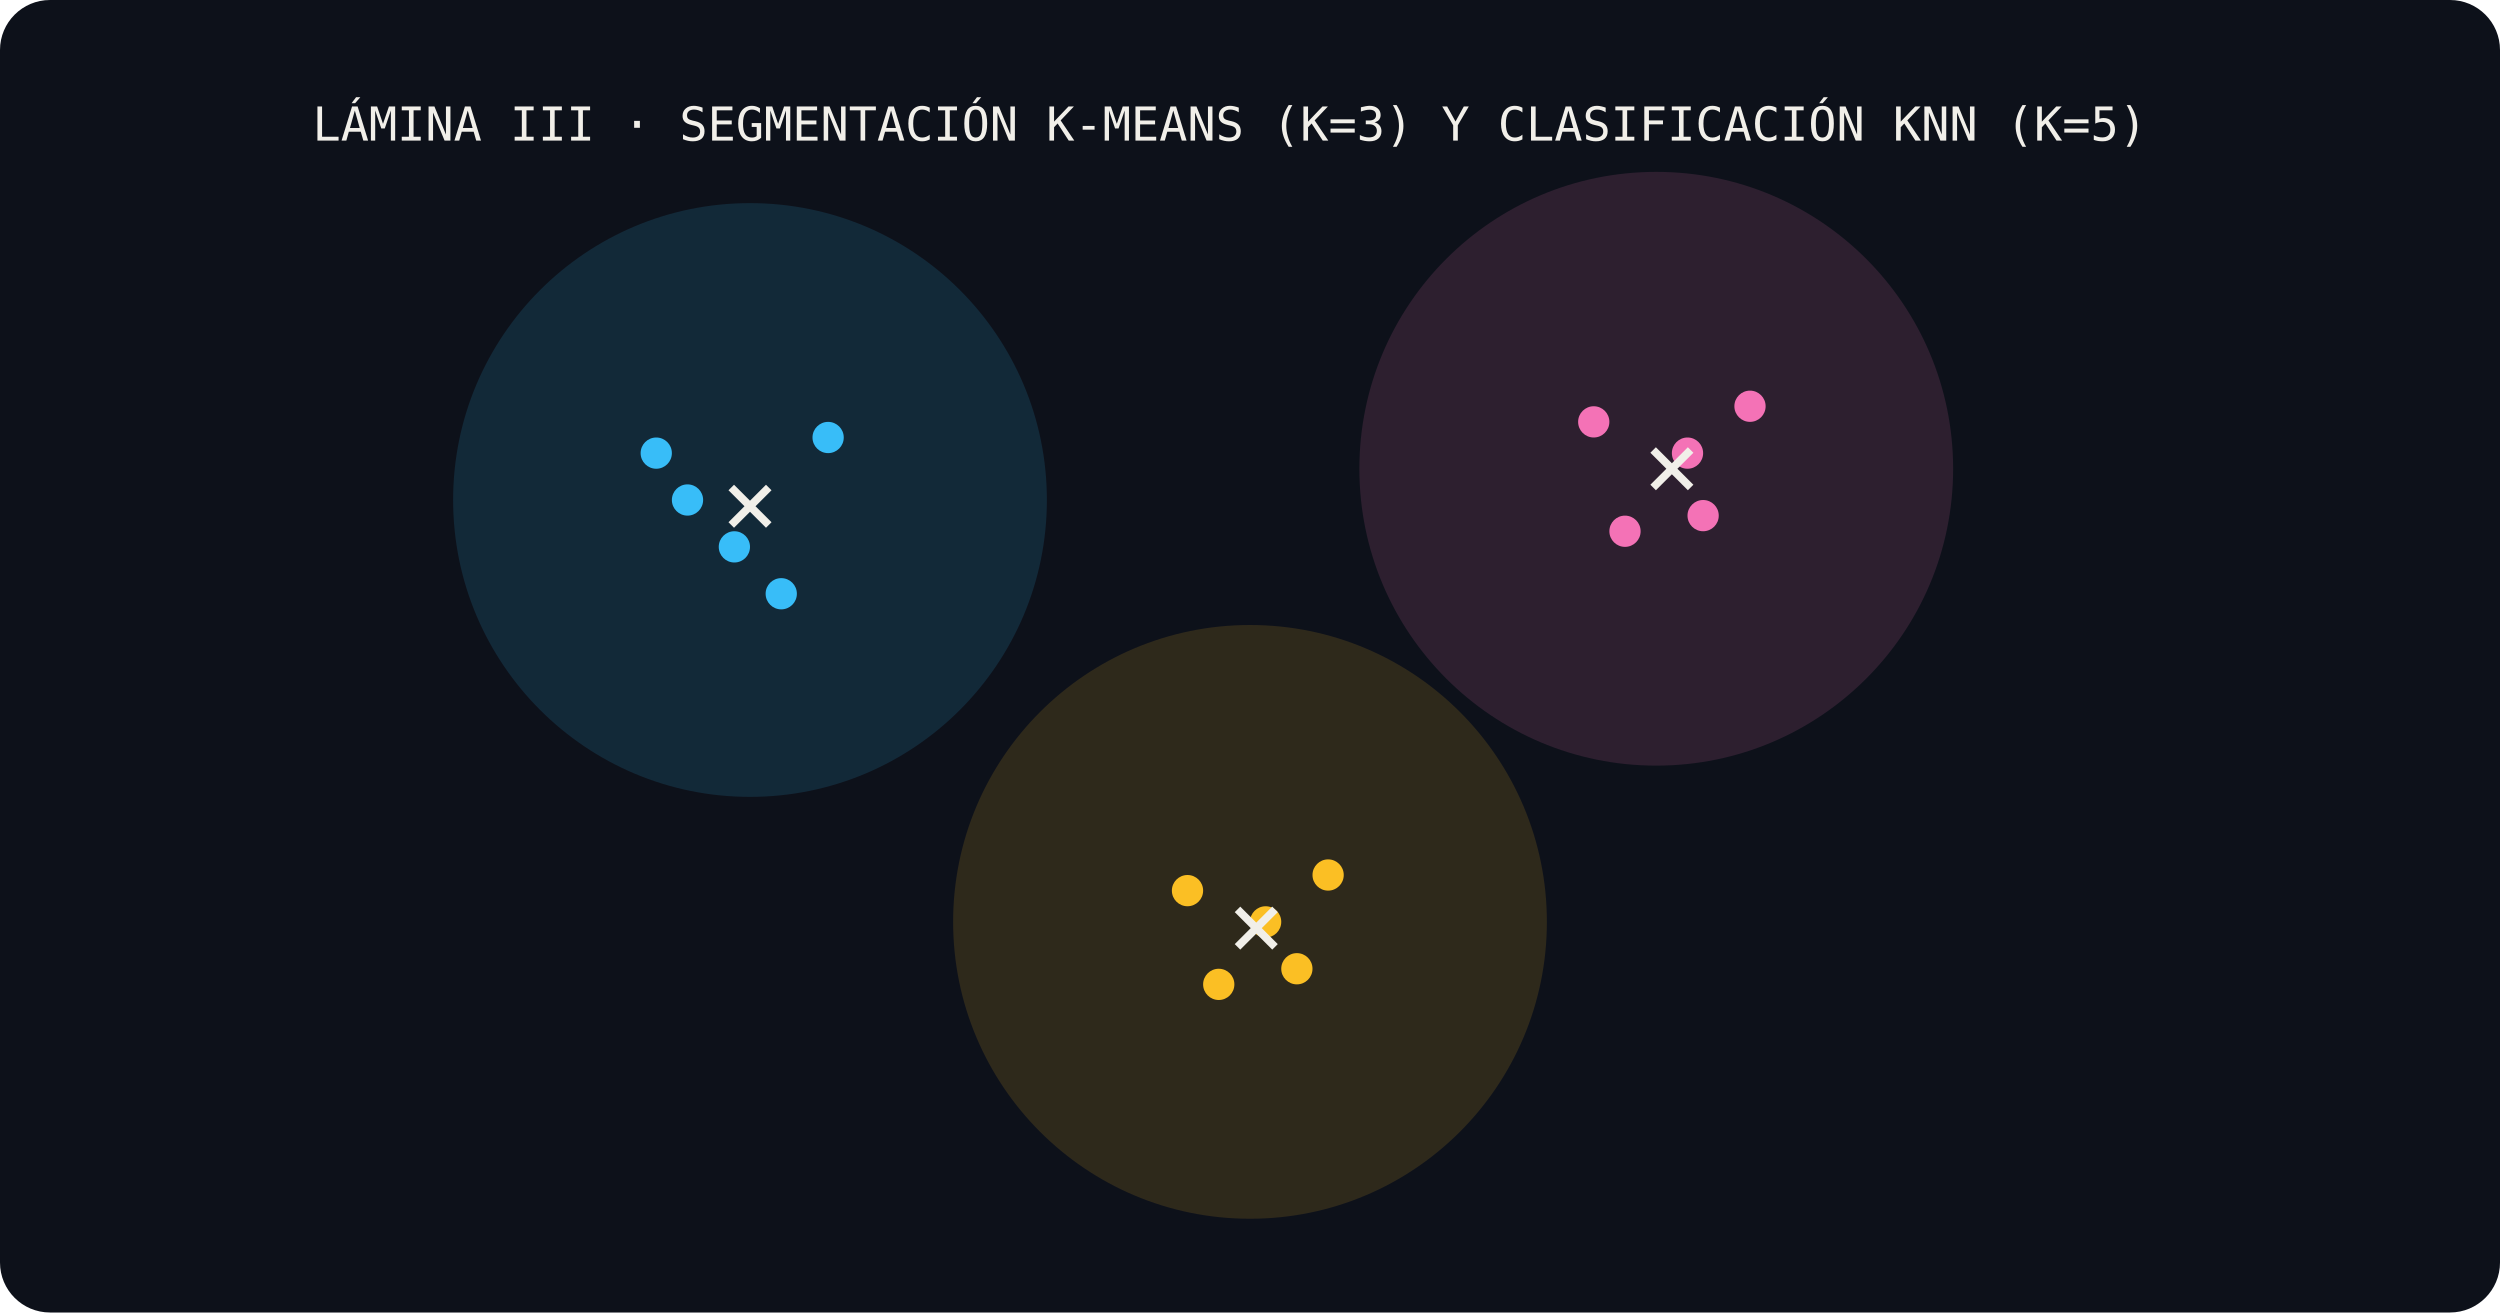
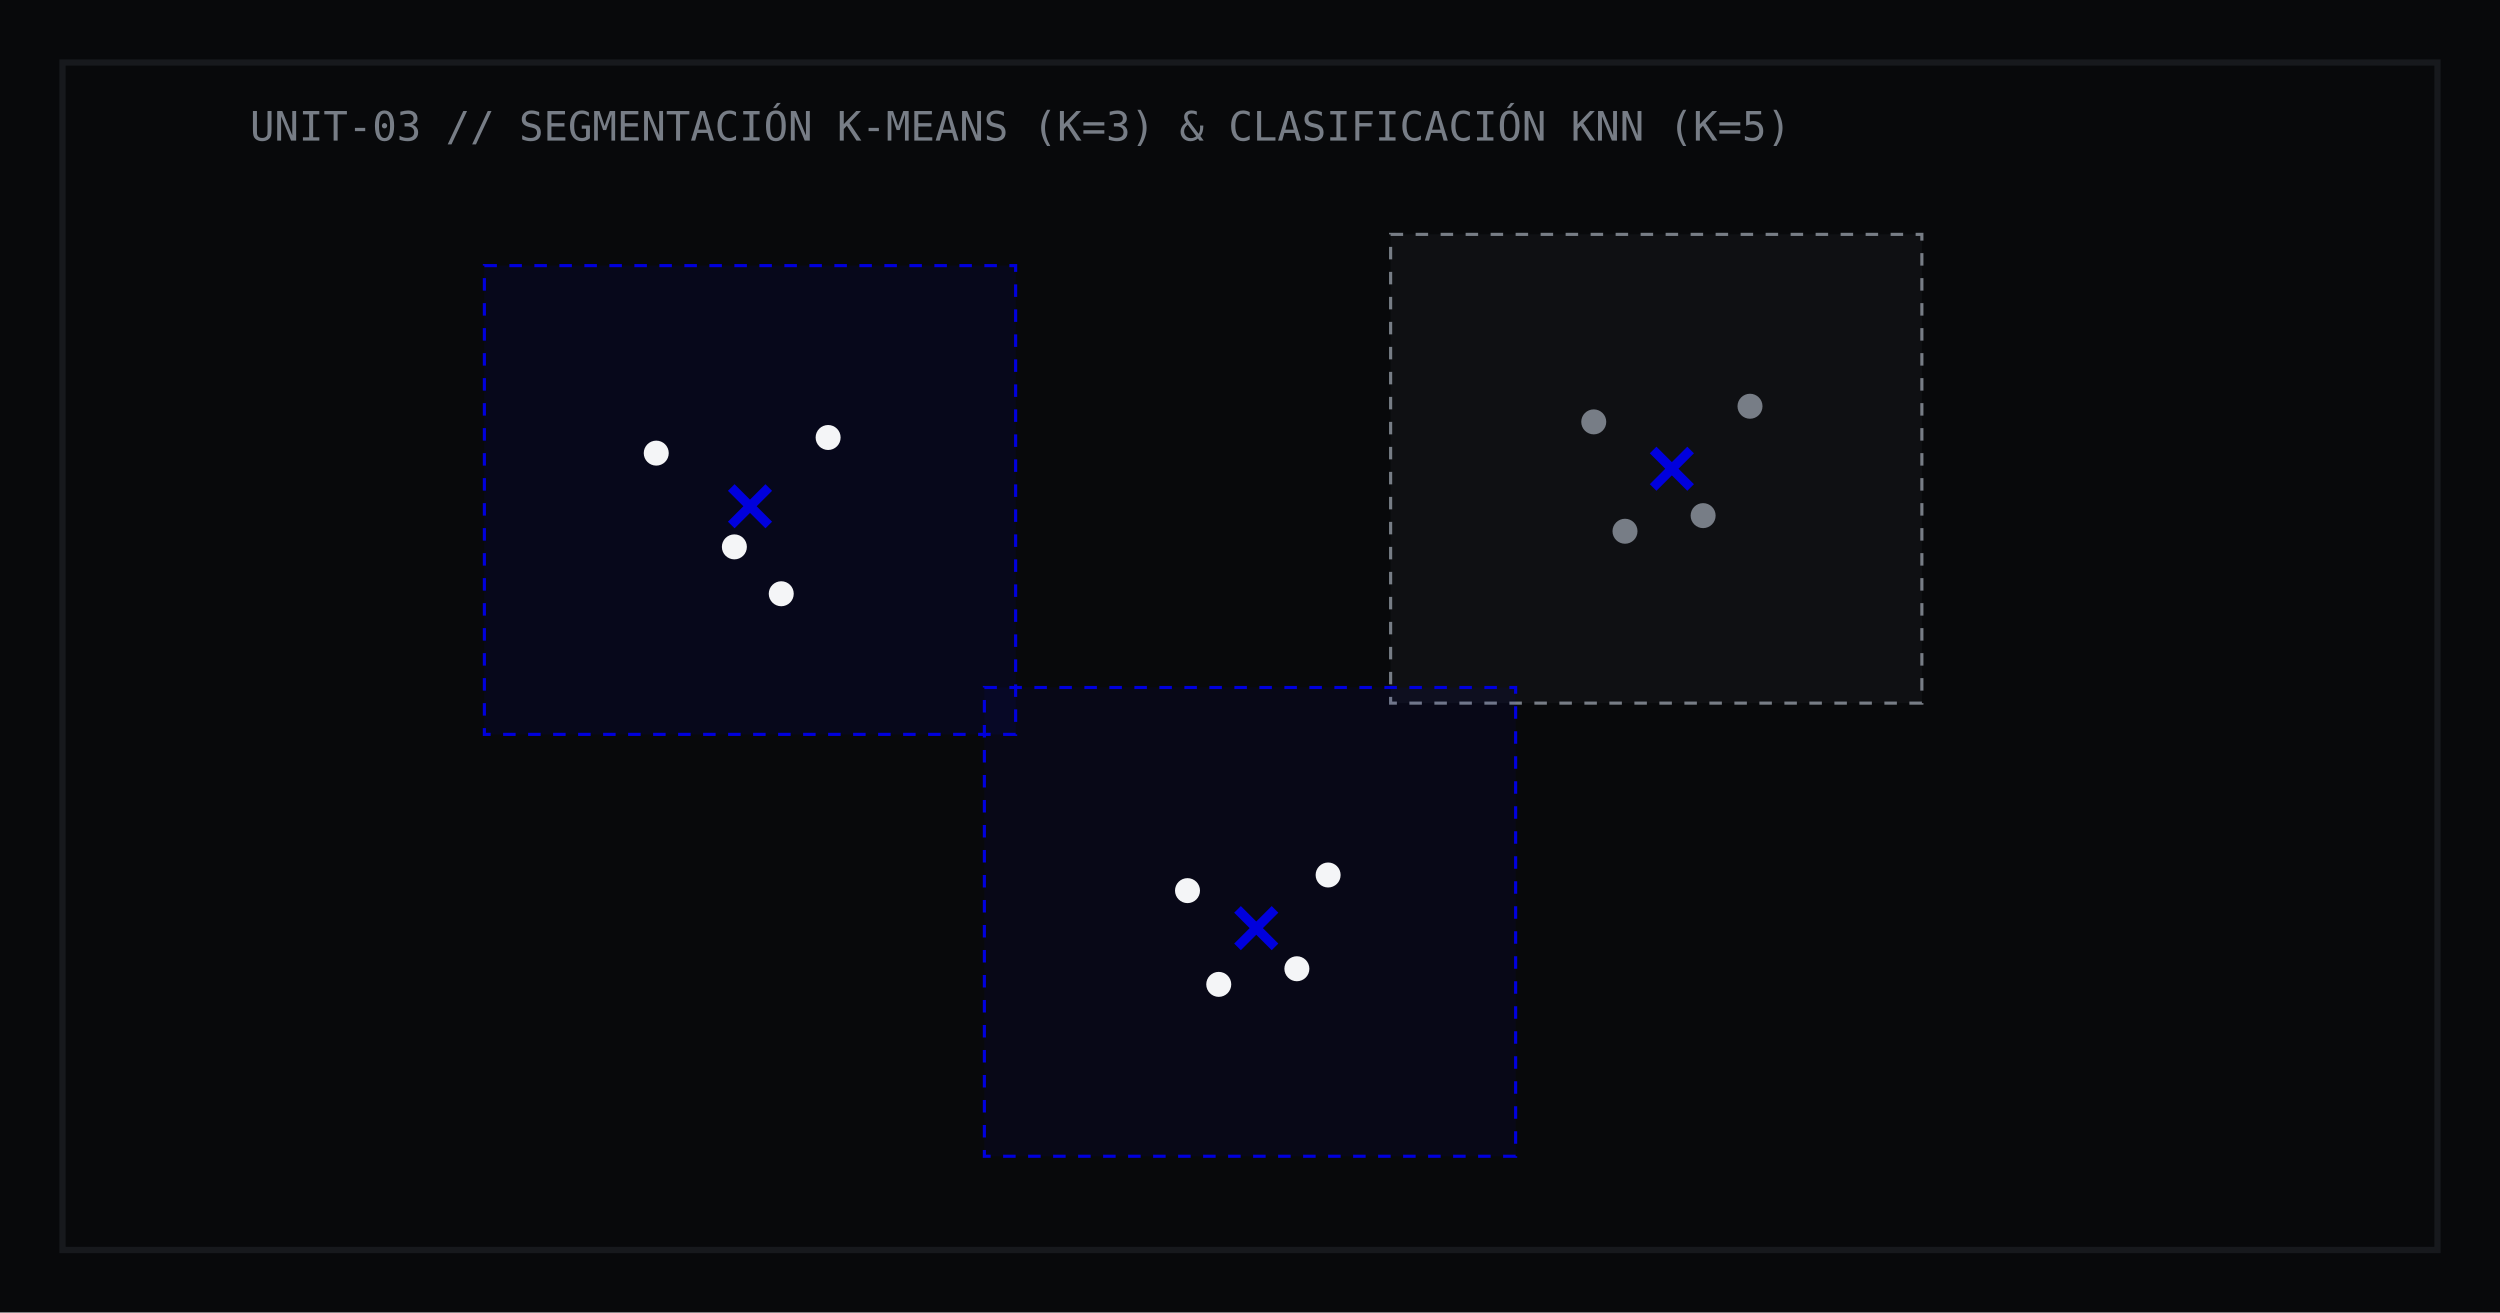
<svg xmlns="http://www.w3.org/2000/svg" viewBox="0 0 800 420" fill="none">
-   <rect width="800" height="420" rx="16" fill="#0d111a" />
-   <circle cx="240" cy="160" r="95" fill="#38bdf8" fill-opacity="0.14" />
-   <circle cx="530" cy="150" r="95" fill="#f472b6" fill-opacity="0.14" />
-   <circle cx="400" cy="295" r="95" fill="#fbbf24" fill-opacity="0.14" />
-   <g fill="#38bdf8">
-     <circle cx="210" cy="145" r="5" />
-     <circle cx="235" cy="175" r="5" />
-     <circle cx="265" cy="140" r="5" />
-     <circle cx="250" cy="190" r="5" />
-     <circle cx="220" cy="160" r="5" />
+   <rect width="800" height="420" fill="#08090B" />
+   <rect x="20" y="20" width="760" height="380" stroke="#17191D" stroke-width="2" />
+   <rect x="155" y="85" width="170" height="150" stroke="#0000DD" stroke-dasharray="4 4" fill="#0000DD" fill-opacity="0.08" />
+   <rect x="445" y="75" width="170" height="150" stroke="#777D86" stroke-dasharray="4 4" fill="#17191D" fill-opacity="0.5" />
+   <rect x="315" y="220" width="170" height="150" stroke="#0000DD" stroke-dasharray="4 4" fill="#0000DD" fill-opacity="0.06" />
+   <g fill="#F4F5F7">
+     <circle cx="210" cy="145" r="4" />
+     <circle cx="235" cy="175" r="4" />
+     <circle cx="265" cy="140" r="4" />
+     <circle cx="250" cy="190" r="4" />
  </g>
-   <g fill="#f472b6">
-     <circle cx="510" cy="135" r="5" />
-     <circle cx="545" cy="165" r="5" />
-     <circle cx="560" cy="130" r="5" />
-     <circle cx="520" cy="170" r="5" />
-     <circle cx="540" cy="145" r="5" />
+   <g fill="#777D86">
+     <circle cx="510" cy="135" r="4" />
+     <circle cx="545" cy="165" r="4" />
+     <circle cx="560" cy="130" r="4" />
+     <circle cx="520" cy="170" r="4" />
  </g>
-   <g fill="#fbbf24">
-     <circle cx="380" cy="285" r="5" />
-     <circle cx="415" cy="310" r="5" />
-     <circle cx="425" cy="280" r="5" />
-     <circle cx="390" cy="315" r="5" />
-     <circle cx="405" cy="295" r="5" />
+   <g fill="#F4F5F7">
+     <circle cx="380" cy="285" r="4" />
+     <circle cx="415" cy="310" r="4" />
+     <circle cx="425" cy="280" r="4" />
+     <circle cx="390" cy="315" r="4" />
  </g>
-   <g stroke="#f1efe9" stroke-width="2.5">
+   <g stroke="#0000DD" stroke-width="3">
    <path d="M234 156 L246 168 M246 156 L234 168" />
    <path d="M529 144 L541 156 M541 144 L529 156" />
    <path d="M396 291 L408 303 M408 291 L396 303" />
  </g>
-   <text x="100" y="45" fill="#f1efe9" font-family="monospace" font-size="15">LÁMINA III · SEGMENTACIÓN K-MEANS (K=3) Y CLASIFICACIÓN KNN (K=5)</text>
+   <text x="80" y="45" fill="#777D86" font-family="monospace" font-size="13">UNIT-03 // SEGMENTACIÓN K-MEANS (K=3) &amp; CLASIFICACIÓN KNN (K=5)</text>
</svg>
